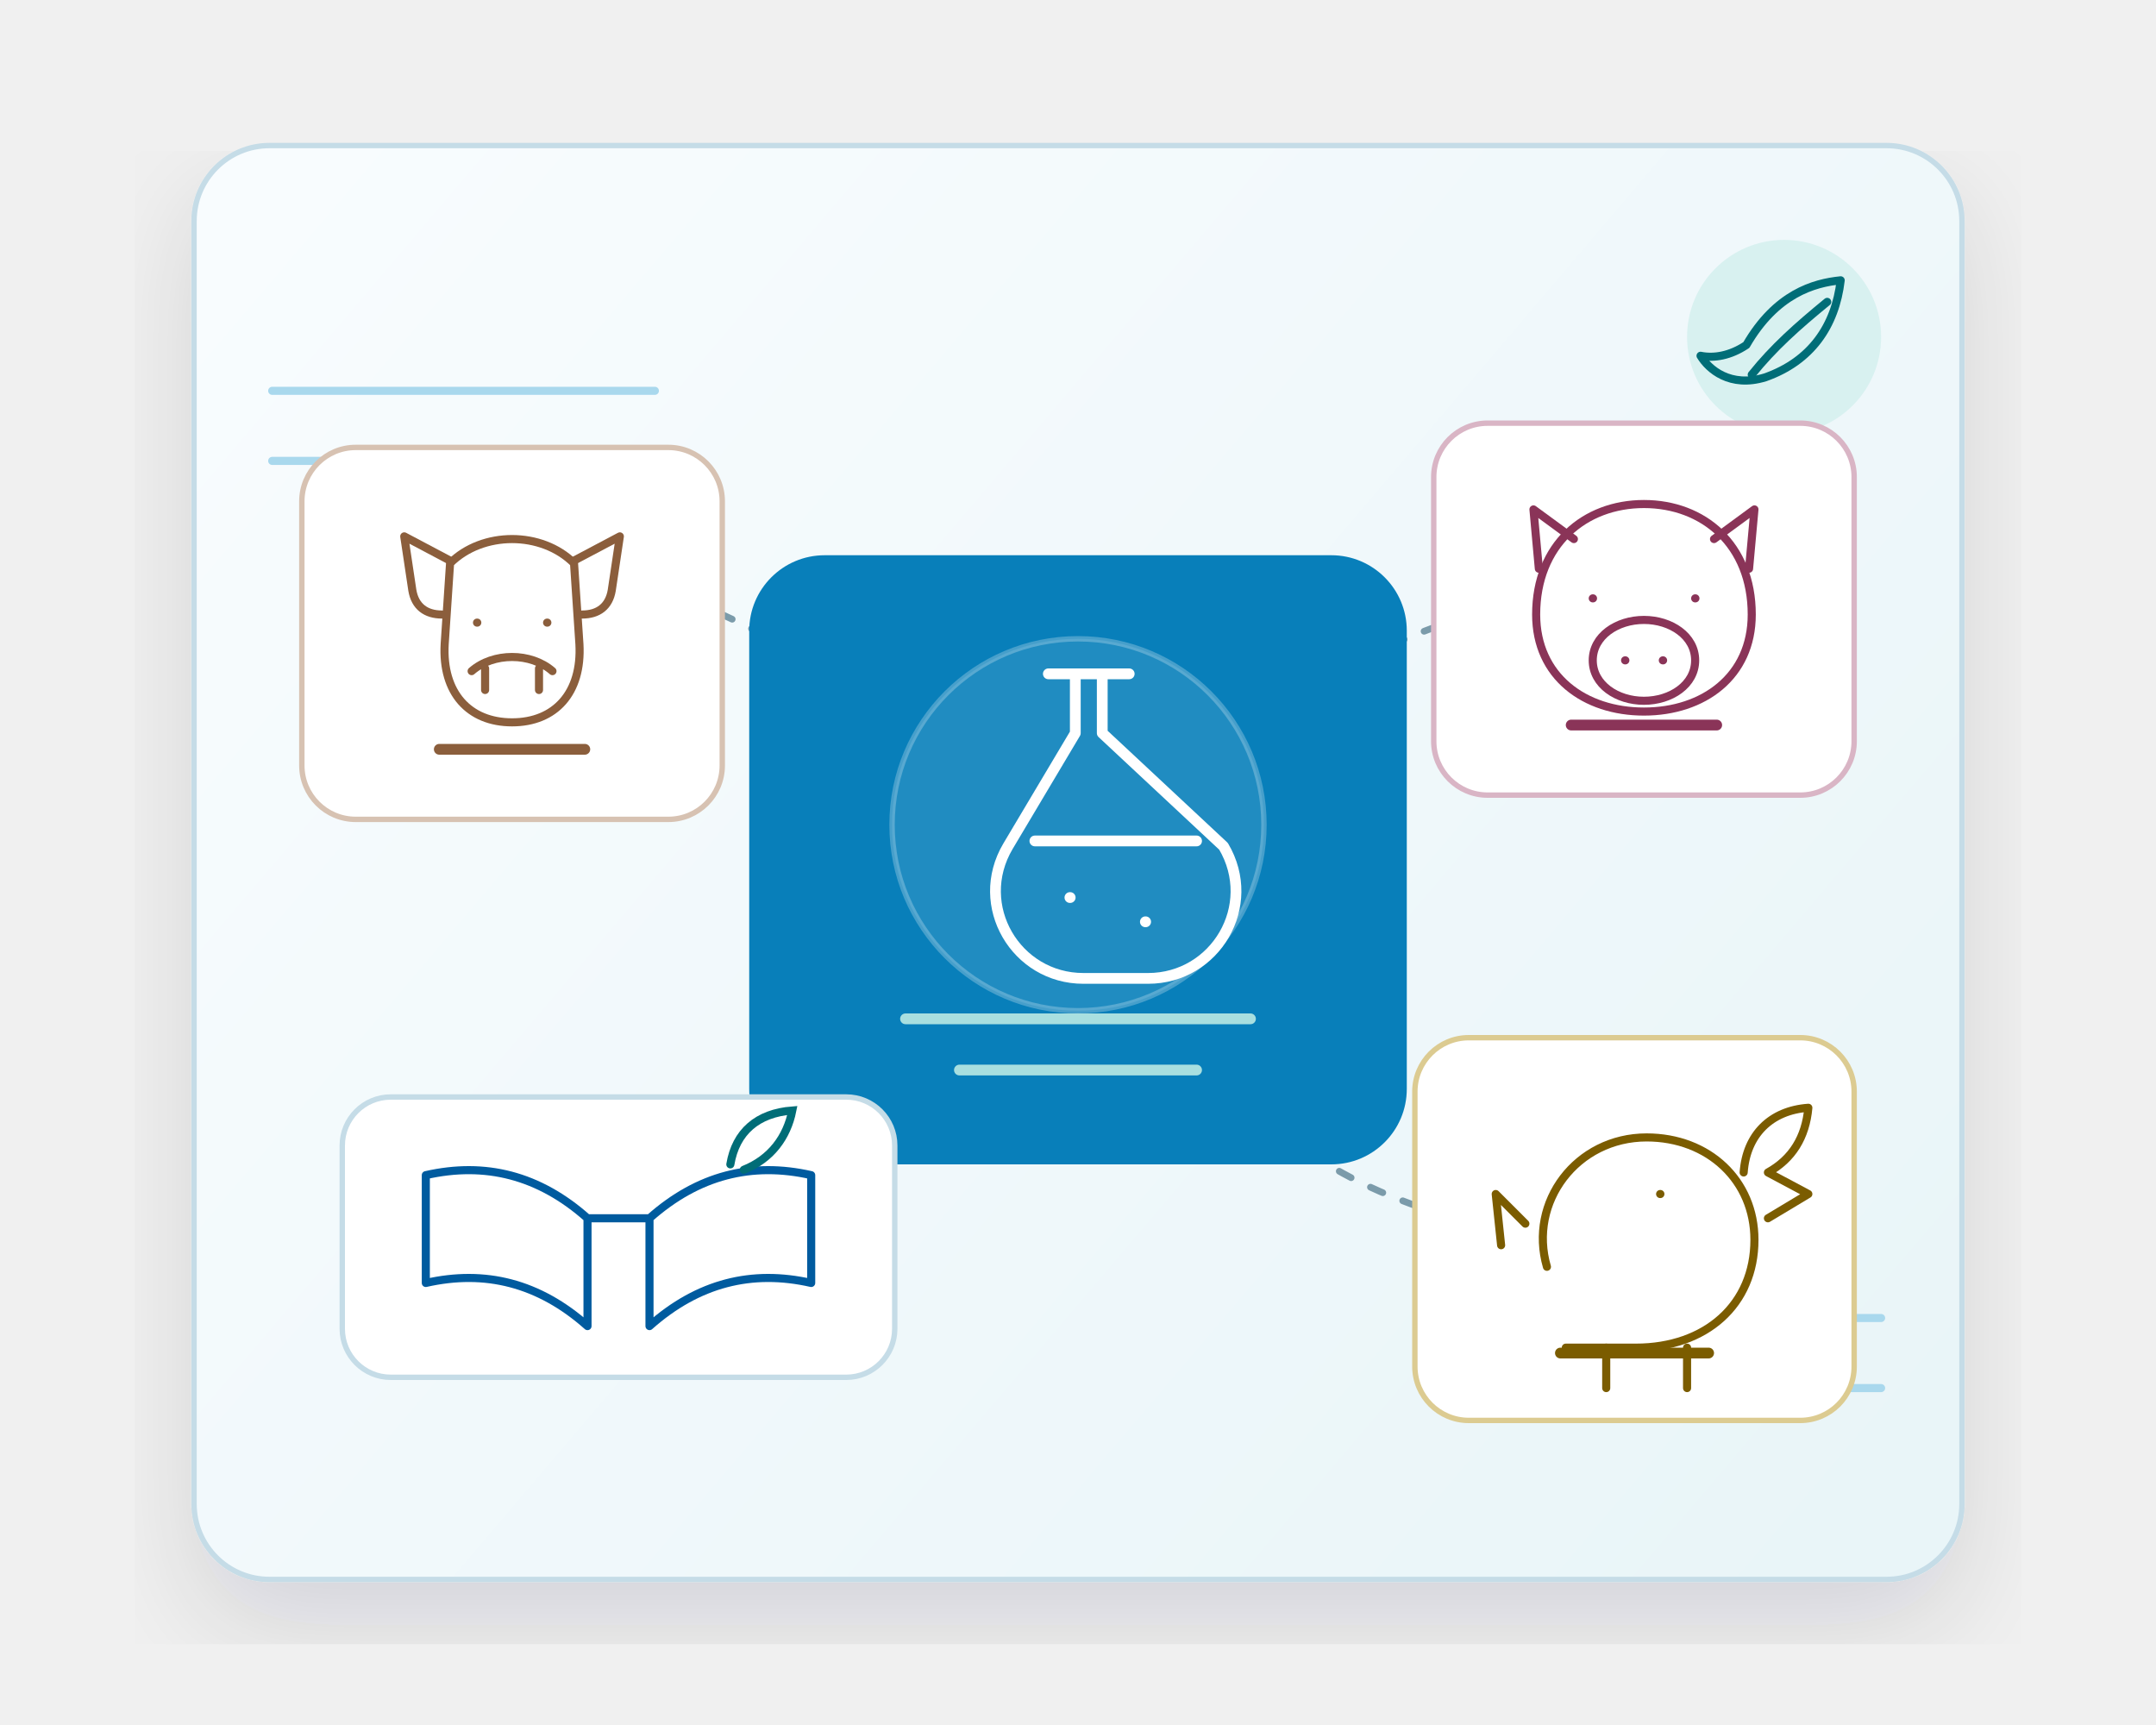
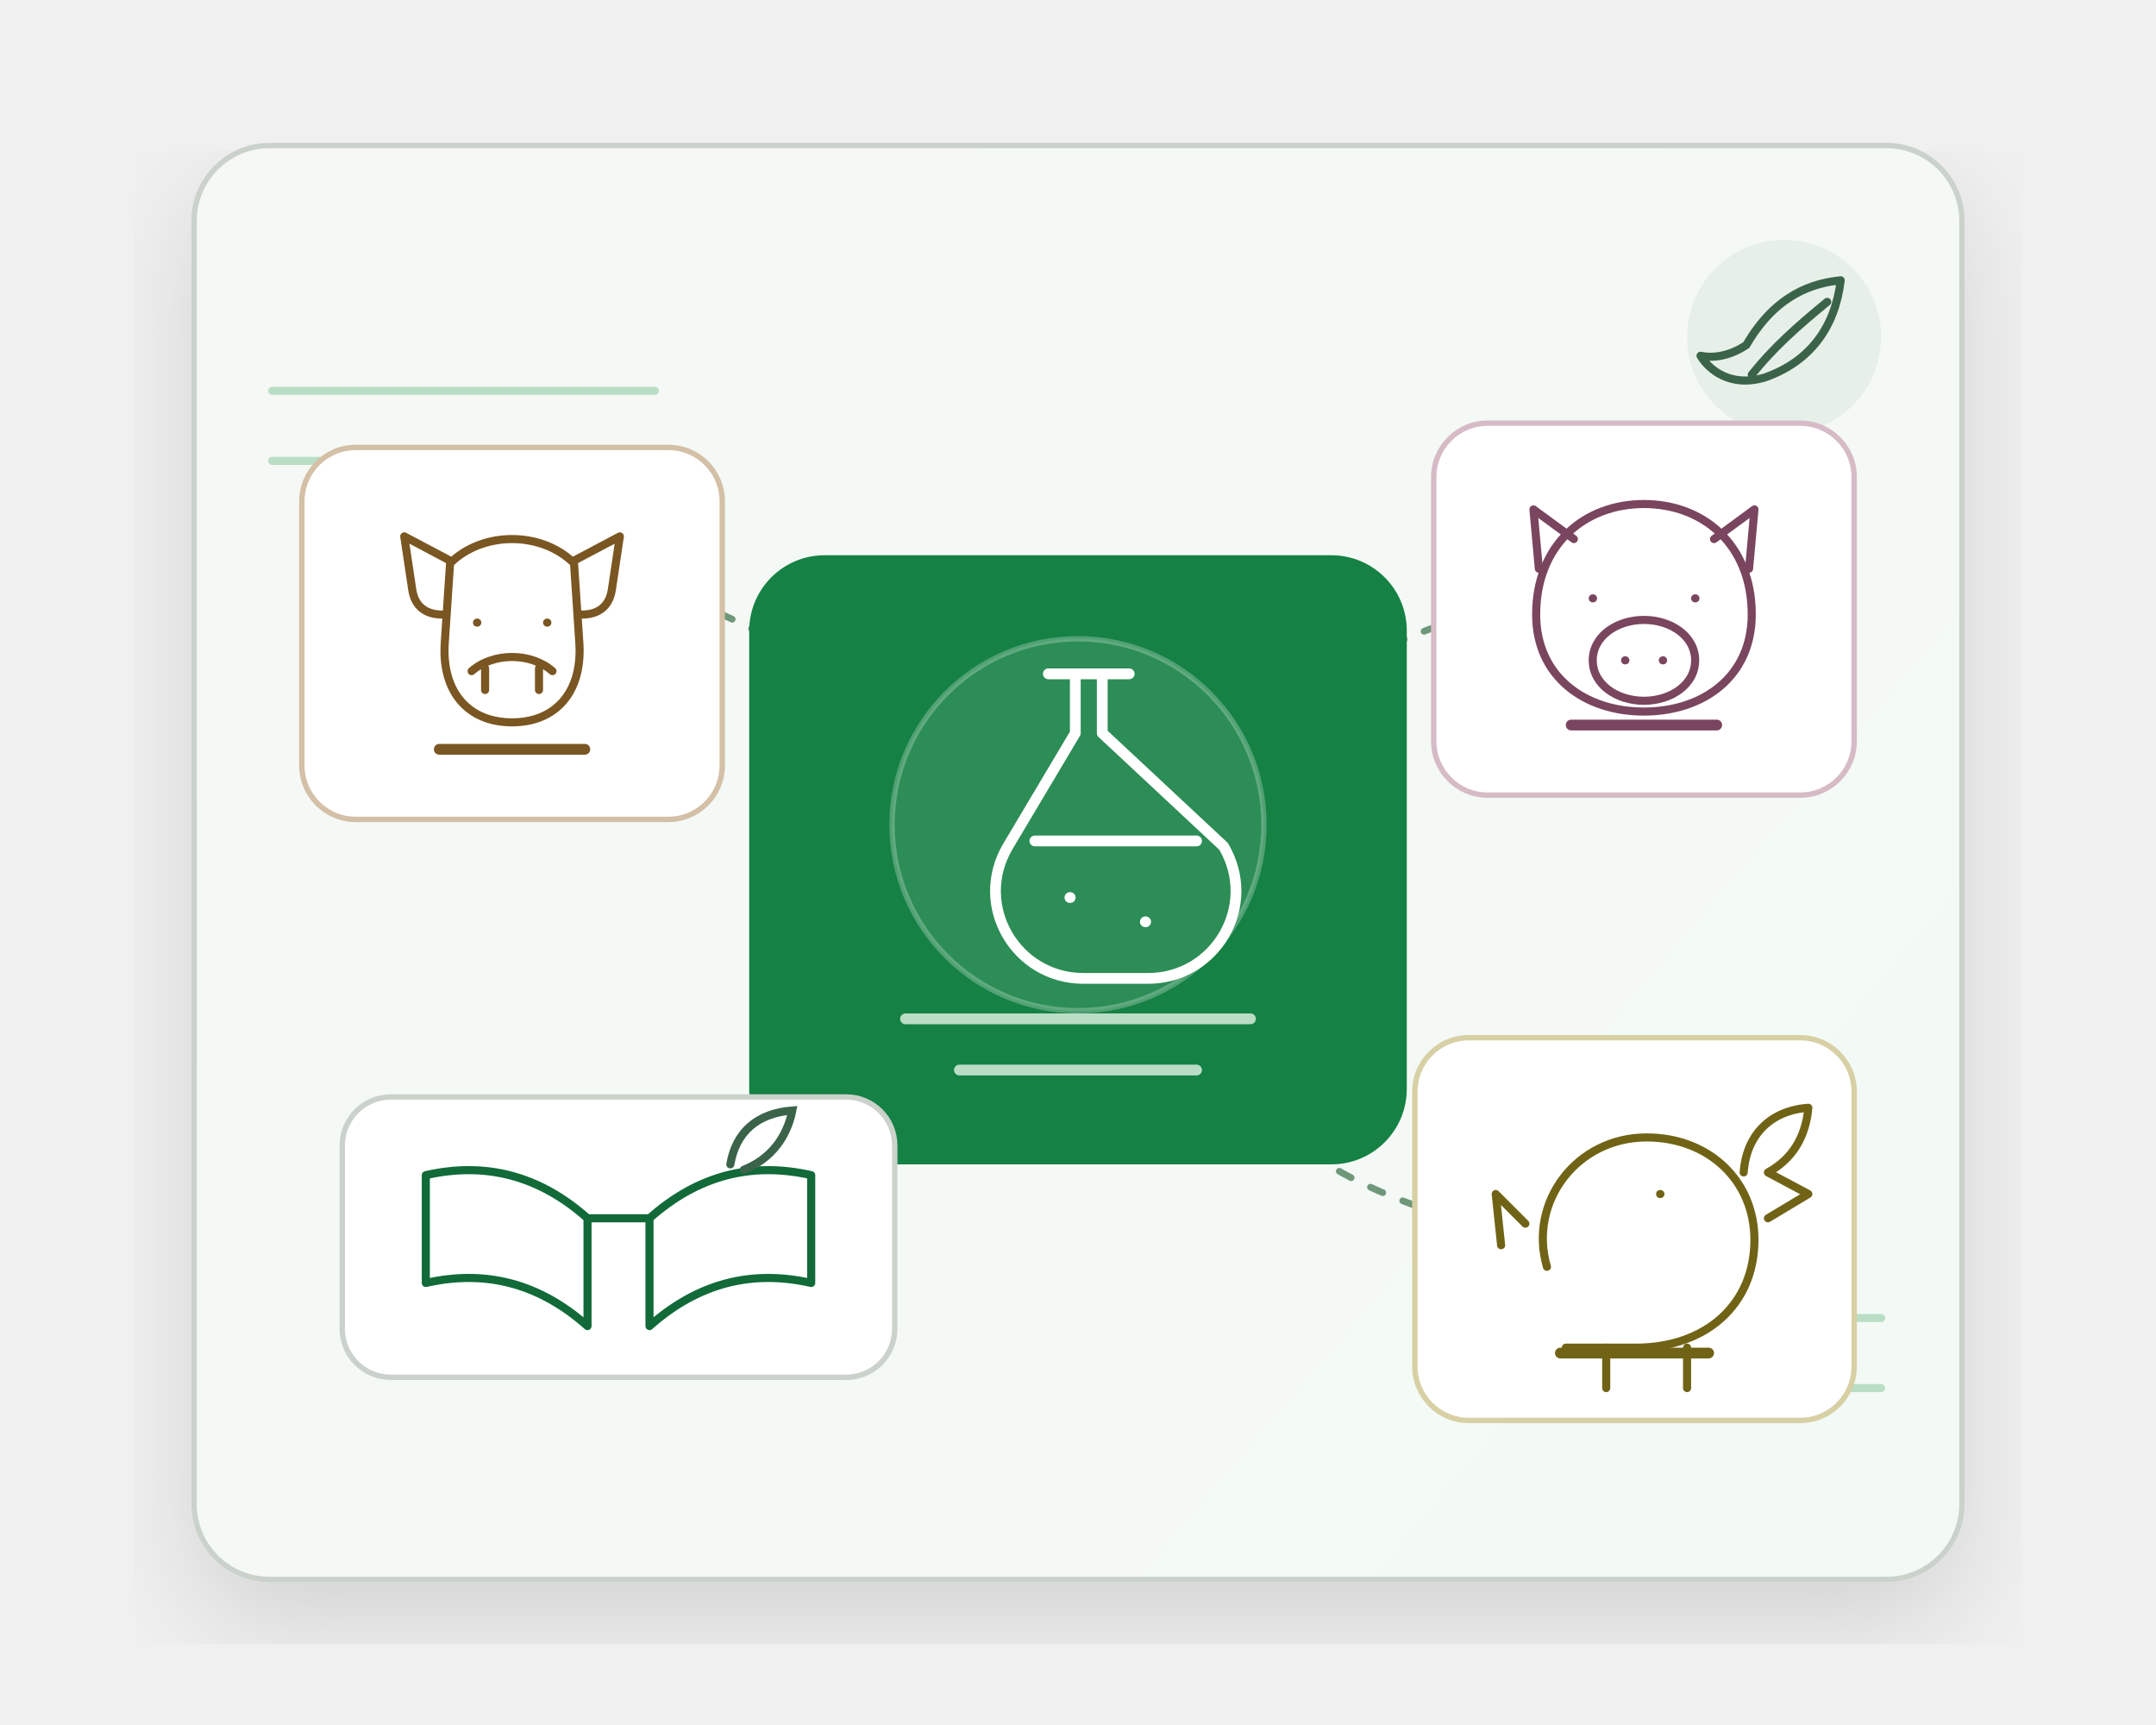
<svg xmlns="http://www.w3.org/2000/svg" viewBox="0 0 800 640" role="img" aria-labelledby="title desc">
  <defs>
    <linearGradient id="panel" x1="96" y1="70" x2="688" y2="574" gradientUnits="userSpaceOnUse">
-       <stop stop-color="#F8FCFE" />
-       <stop offset="1" stop-color="#E9F5F8" />
+       <stop stop-color="#F6F8F5" />
+       <stop offset="1" stop-color="#F3FAF5" />
    </linearGradient>
    <linearGradient id="core" x1="306" y1="209" x2="505" y2="427" gradientUnits="userSpaceOnUse">
-       <stop stop-color="#087FBA" />
-       <stop offset="1" stop-color="#004F86" />
+       <stop stop-color="#158144" />
+       <stop offset="1" stop-color="#0D4827" />
    </linearGradient>
    <filter id="shadow" x="50" y="40" width="700" height="570" filterUnits="userSpaceOnUse">
-       <feDropShadow dx="0" dy="16" stdDeviation="20" flood-color="#03233D" flood-opacity=".12" />
+       <feDropShadow dx="0" dy="16" stdDeviation="20" flood-color="#07170D" flood-opacity=".12" />
    </filter>
  </defs>
-   <rect x="72" y="54" width="656" height="532" rx="28" fill="url(#panel)" stroke="#C5DCE7" stroke-width="2" filter="url(#shadow)" />
-   <path d="M101 145h142M101 171h94M584 489h114M612 515h86" stroke="#A9D8ED" stroke-width="3" stroke-linecap="round" />
-   <circle cx="662" cy="125" r="36" fill="#D8F1F0" />
-   <path d="M648 128c11-19 25-23 35-24-2 17-11 30-28 36-13 4-21-3-24-8 5 1 11 0 17-4z" fill="none" stroke="#006D77" stroke-width="3" stroke-linecap="round" stroke-linejoin="round" />
-   <path d="M650 139c8-10 17-18 28-27" stroke="#006D77" stroke-width="3" stroke-linecap="round" />
-   <g fill="none" stroke="#7B9BAA" stroke-width="2.5" stroke-linecap="round" stroke-dasharray="5 8">
+   <rect x="72" y="54" width="656" height="532" rx="28" fill="url(#panel)" stroke="#CAD2CB" stroke-width="2" filter="url(#shadow)" />
+   <path d="M101 145h142M101 171h94M584 489h114M612 515h86" stroke="#B9DEC5" stroke-width="3" stroke-linecap="round" />
+   <circle cx="662" cy="125" r="36" fill="#E7F0E8" />
+   <path d="M648 128c11-19 25-23 35-24-2 17-11 30-28 36-13 4-21-3-24-8 5 1 11 0 17-4z" fill="none" stroke="#3B634A" stroke-width="3" stroke-linecap="round" stroke-linejoin="round" />
+   <path d="M650 139c8-10 17-18 28-27" stroke="#3B634A" stroke-width="3" stroke-linecap="round" />
+   <g fill="none" stroke="#6F987B" stroke-width="2.5" stroke-linecap="round" stroke-dasharray="5 8">
    <path d="M243 218c50 18 77 38 99 70" />
    <path d="M558 225c-52 13-80 34-103 65" />
    <path d="M550 455c-52-14-77-32-101-64" />
  </g>
-   <g fill="#FFFFFF" stroke="#A9C7D5" stroke-width="2">
+   <g fill="#FFFFFF" stroke="#AFC9B5" stroke-width="2">
    <circle cx="337" cy="282" r="7" />
    <circle cx="463" cy="282" r="7" />
    <circle cx="456" cy="396" r="7" />
  </g>
  <g transform="translate(112 166)">
-     <rect width="156" height="138" rx="20" fill="#FFFFFF" stroke="#D7C2B2" stroke-width="2" />
-     <g transform="translate(34 23)" fill="none" stroke="#8B5E3C" stroke-width="3" stroke-linecap="round" stroke-linejoin="round">
+     <rect width="156" height="138" rx="20" fill="#FFFFFF" stroke="#D3C0A7" stroke-width="2" />
+     <g transform="translate(34 23)" fill="none" stroke="#7A5622" stroke-width="3" stroke-linecap="round" stroke-linejoin="round">
      <path d="m21 19-17-9 3 20c1 6 5 9 11 9M67 19l17-9-3 20c-1 6-5 9-11 9" />
      <path d="M21 20c12-12 34-12 46 0l2 30c1 18-9 29-25 29S18 68 19 50z" />
      <path d="M31 42h.1M57 42h.1M29 60c8-7 22-7 30 0M34 59v8M54 59v8" />
    </g>
-     <path d="M51 112h54" stroke="#8B5E3C" stroke-width="4" stroke-linecap="round" />
+     <path d="M51 112h54" stroke="#7A5622" stroke-width="4" stroke-linecap="round" />
  </g>
  <g transform="translate(532 157)">
-     <rect width="156" height="138" rx="20" fill="#FFFFFF" stroke="#D9B5C5" stroke-width="2" />
-     <g transform="translate(32 25)" fill="none" stroke="#8A3458" stroke-width="3" stroke-linecap="round" stroke-linejoin="round">
+     <rect width="156" height="138" rx="20" fill="#FFFFFF" stroke="#D6BBC7" stroke-width="2" />
+     <g transform="translate(32 25)" fill="none" stroke="#7A455E" stroke-width="3" stroke-linecap="round" stroke-linejoin="round">
      <path d="m20 18-15-11 2 22M72 18 87 7l-2 22" />
      <path d="M6 46C6 20 24 5 46 5s40 15 40 41c0 23-18 36-40 36S6 69 6 46z" />
      <path d="M27 40h.1M65 40h.1M27 63c0-9 9-15 19-15s19 6 19 15-9 15-19 15-19-6-19-15zM39 63h.1M53 63h.1" />
    </g>
-     <path d="M51 112h54" stroke="#8A3458" stroke-width="4" stroke-linecap="round" />
+     <path d="M51 112h54" stroke="#7A455E" stroke-width="4" stroke-linecap="round" />
  </g>
  <g transform="translate(525 385)">
-     <rect width="163" height="142" rx="20" fill="#FFFFFF" stroke="#DCCB91" stroke-width="2" />
-     <g transform="translate(29 19)" fill="none" stroke="#7B5C00" stroke-width="3" stroke-linecap="round" stroke-linejoin="round">
+     <rect width="163" height="142" rx="20" fill="#FFFFFF" stroke="#D8D0A5" stroke-width="2" />
+     <g transform="translate(29 19)" fill="none" stroke="#716316" stroke-width="3" stroke-linecap="round" stroke-linejoin="round">
      <path d="M20 66C13 42 31 18 57 18c23 0 40 16 40 38 0 24-18 40-44 40H27" />
      <path d="M93 31c1-14 10-23 24-24-1 11-6 19-15 24l15 8-15 9M62 39h.1M42 96v15M72 96v15M12 50 1 39l2 19" />
    </g>
-     <path d="M54 117h55" stroke="#7B5C00" stroke-width="4" stroke-linecap="round" />
+     <path d="M54 117h55" stroke="#716316" stroke-width="4" stroke-linecap="round" />
  </g>
  <g transform="translate(278 206)">
    <rect width="244" height="226" rx="28" fill="url(#core)" />
    <circle cx="122" cy="100" r="69" fill="#FFFFFF" fill-opacity=".1" stroke="#FFFFFF" stroke-opacity=".25" stroke-width="2" />
    <g transform="translate(69 40)" fill="none" stroke="#FFFFFF" stroke-width="4" stroke-linecap="round" stroke-linejoin="round">
      <path d="M42 4h30M52 4v22L27 68c-13 22 3 49 28 49h24c25 0 41-27 28-49L62 26V4" />
      <path d="M37 66h60M50 87h.1M78 96h.1" />
    </g>
-     <path d="M58 172h128M78 191h88" stroke="#A8DFE0" stroke-width="4" stroke-linecap="round" />
+     <path d="M58 172h128M78 191h88" stroke="#B9DEC5" stroke-width="4" stroke-linecap="round" />
  </g>
  <g transform="translate(127 407)">
-     <rect width="205" height="104" rx="18" fill="#FFFFFF" stroke="#C5DCE7" stroke-width="2" />
-     <path d="M31 29c22-5 42 0 60 16v40c-18-16-38-21-60-16zM174 29c-22-5-42 0-60 16v40c18-16 38-21 60-16zM91 45h23" fill="none" stroke="#005B9F" stroke-width="3" stroke-linecap="round" stroke-linejoin="round" />
-     <path d="M144 25c2-12 10-19 23-20-2 10-8 18-18 22" fill="none" stroke="#006D77" stroke-width="3" stroke-linecap="round" />
+     <rect width="205" height="104" rx="18" fill="#FFFFFF" stroke="#CAD2CB" stroke-width="2" />
+     <path d="M31 29c22-5 42 0 60 16v40c-18-16-38-21-60-16zM174 29c-22-5-42 0-60 16v40c18-16 38-21 60-16zM91 45h23" fill="none" stroke="#116A38" stroke-width="3" stroke-linecap="round" stroke-linejoin="round" />
+     <path d="M144 25c2-12 10-19 23-20-2 10-8 18-18 22" fill="none" stroke="#3B634A" stroke-width="3" stroke-linecap="round" />
  </g>
</svg>
